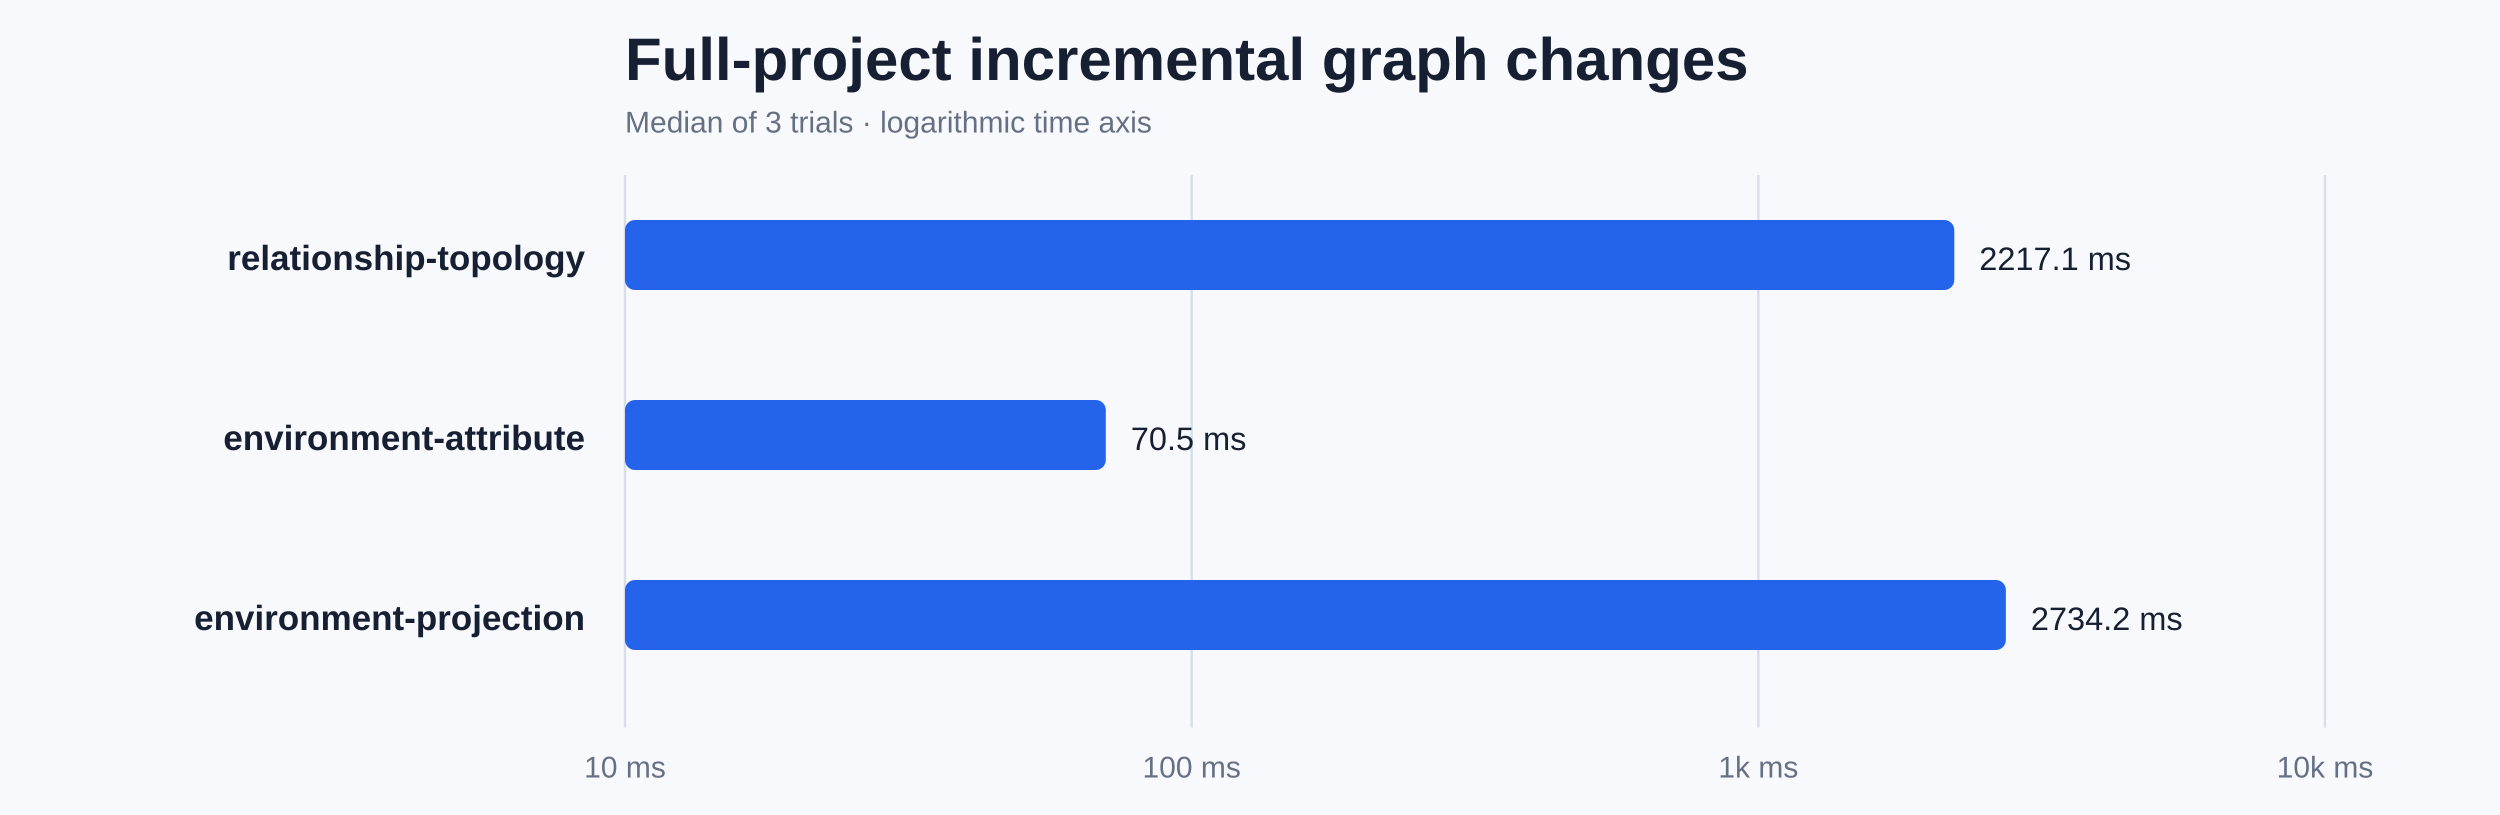
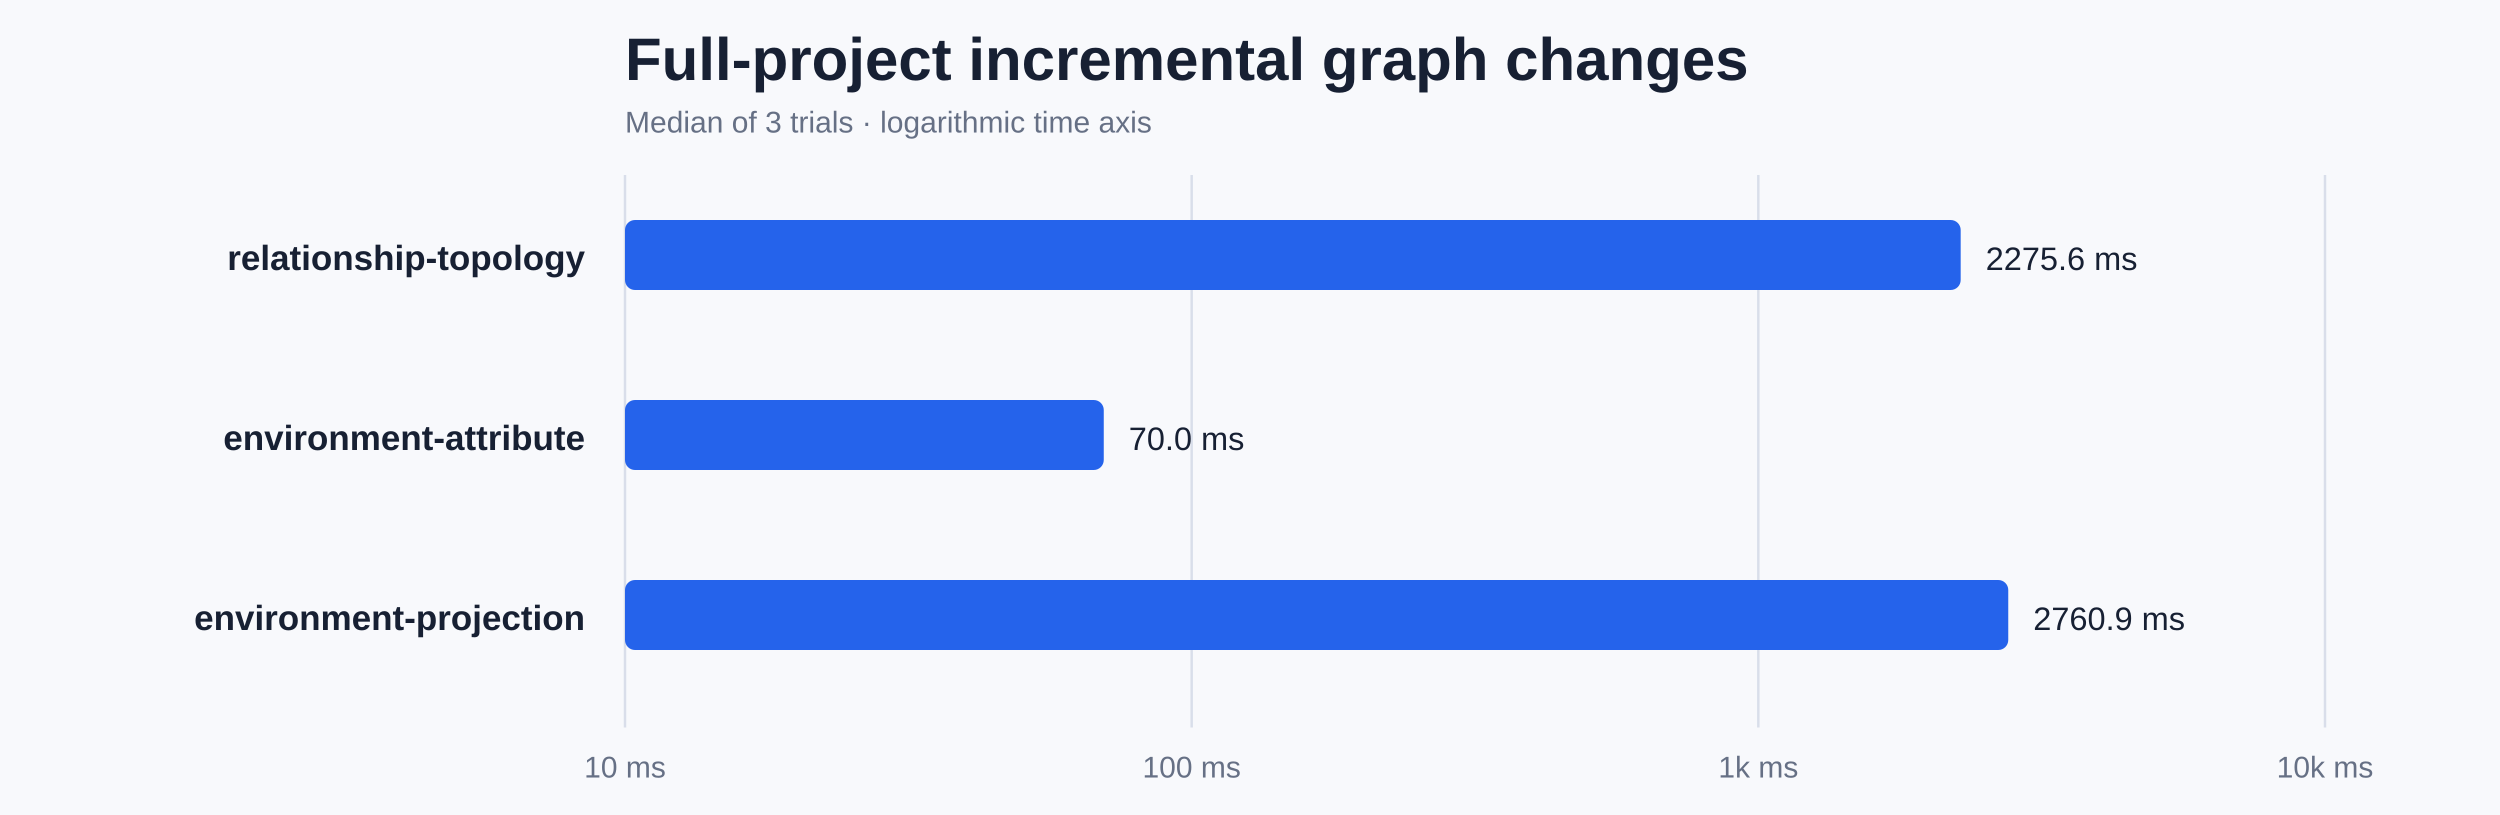
<svg xmlns="http://www.w3.org/2000/svg" width="1000" height="326" viewBox="0 0 1000 326">
  <style>text{font-family:Arial,Helvetica,sans-serif;fill:#172033}.title{font-size:24px;font-weight:700}.subtitle,.tick{font-size:12px;fill:#667085}.label{font-size:14px;font-weight:600}.value{font-size:13px}.grid{stroke:#d9deea;stroke-width:1}</style>
  <rect width="100%" height="100%" fill="#f8f9fc" />
  <text x="250" y="32" class="title">Full-project incremental graph changes</text>
  <text x="250" y="53" class="subtitle">Median of 3 trials · logarithmic time axis</text>
  <line x1="250" y1="70" x2="250" y2="291" class="grid" />
  <text x="250" y="311" text-anchor="middle" class="tick">10 ms</text>
  <line x1="476.667" y1="70" x2="476.667" y2="291" class="grid" />
  <text x="476.667" y="311" text-anchor="middle" class="tick">100 ms</text>
  <line x1="703.333" y1="70" x2="703.333" y2="291" class="grid" />
  <text x="703.333" y="311" text-anchor="middle" class="tick">1k ms</text>
  <line x1="930" y1="70" x2="930" y2="291" class="grid" />
  <text x="930" y="311" text-anchor="middle" class="tick">10k ms</text>
  <text x="234" y="108" text-anchor="end" class="label">relationship-topology</text>
-   <rect x="250" y="88" width="531.712" height="28" rx="4" fill="#2563eb" />
-   <text x="791.712" y="108" class="value">2217.1 ms</text>
+   <rect x="250" y="88" width="534.274" height="28" rx="4" fill="#2563eb" />
+   <text x="794.274" y="108" class="value">2275.6 ms</text>
  <text x="234" y="180" text-anchor="end" class="label">environment-attribute</text>
-   <rect x="250" y="160" width="192.32" height="28" rx="4" fill="#2563eb" />
-   <text x="452.32" y="180" class="value">70.5 ms</text>
+   <rect x="250" y="160" width="191.504" height="28" rx="4" fill="#2563eb" />
+   <text x="451.504" y="180" class="value">70.0 ms</text>
  <text x="234" y="252" text-anchor="end" class="label">environment-projection</text>
-   <rect x="250" y="232" width="552.349" height="28" rx="4" fill="#2563eb" />
-   <text x="812.349" y="252" class="value">2734.2 ms</text>
+   <rect x="250" y="232" width="553.304" height="28" rx="4" fill="#2563eb" />
+   <text x="813.304" y="252" class="value">2760.9 ms</text>
</svg>
